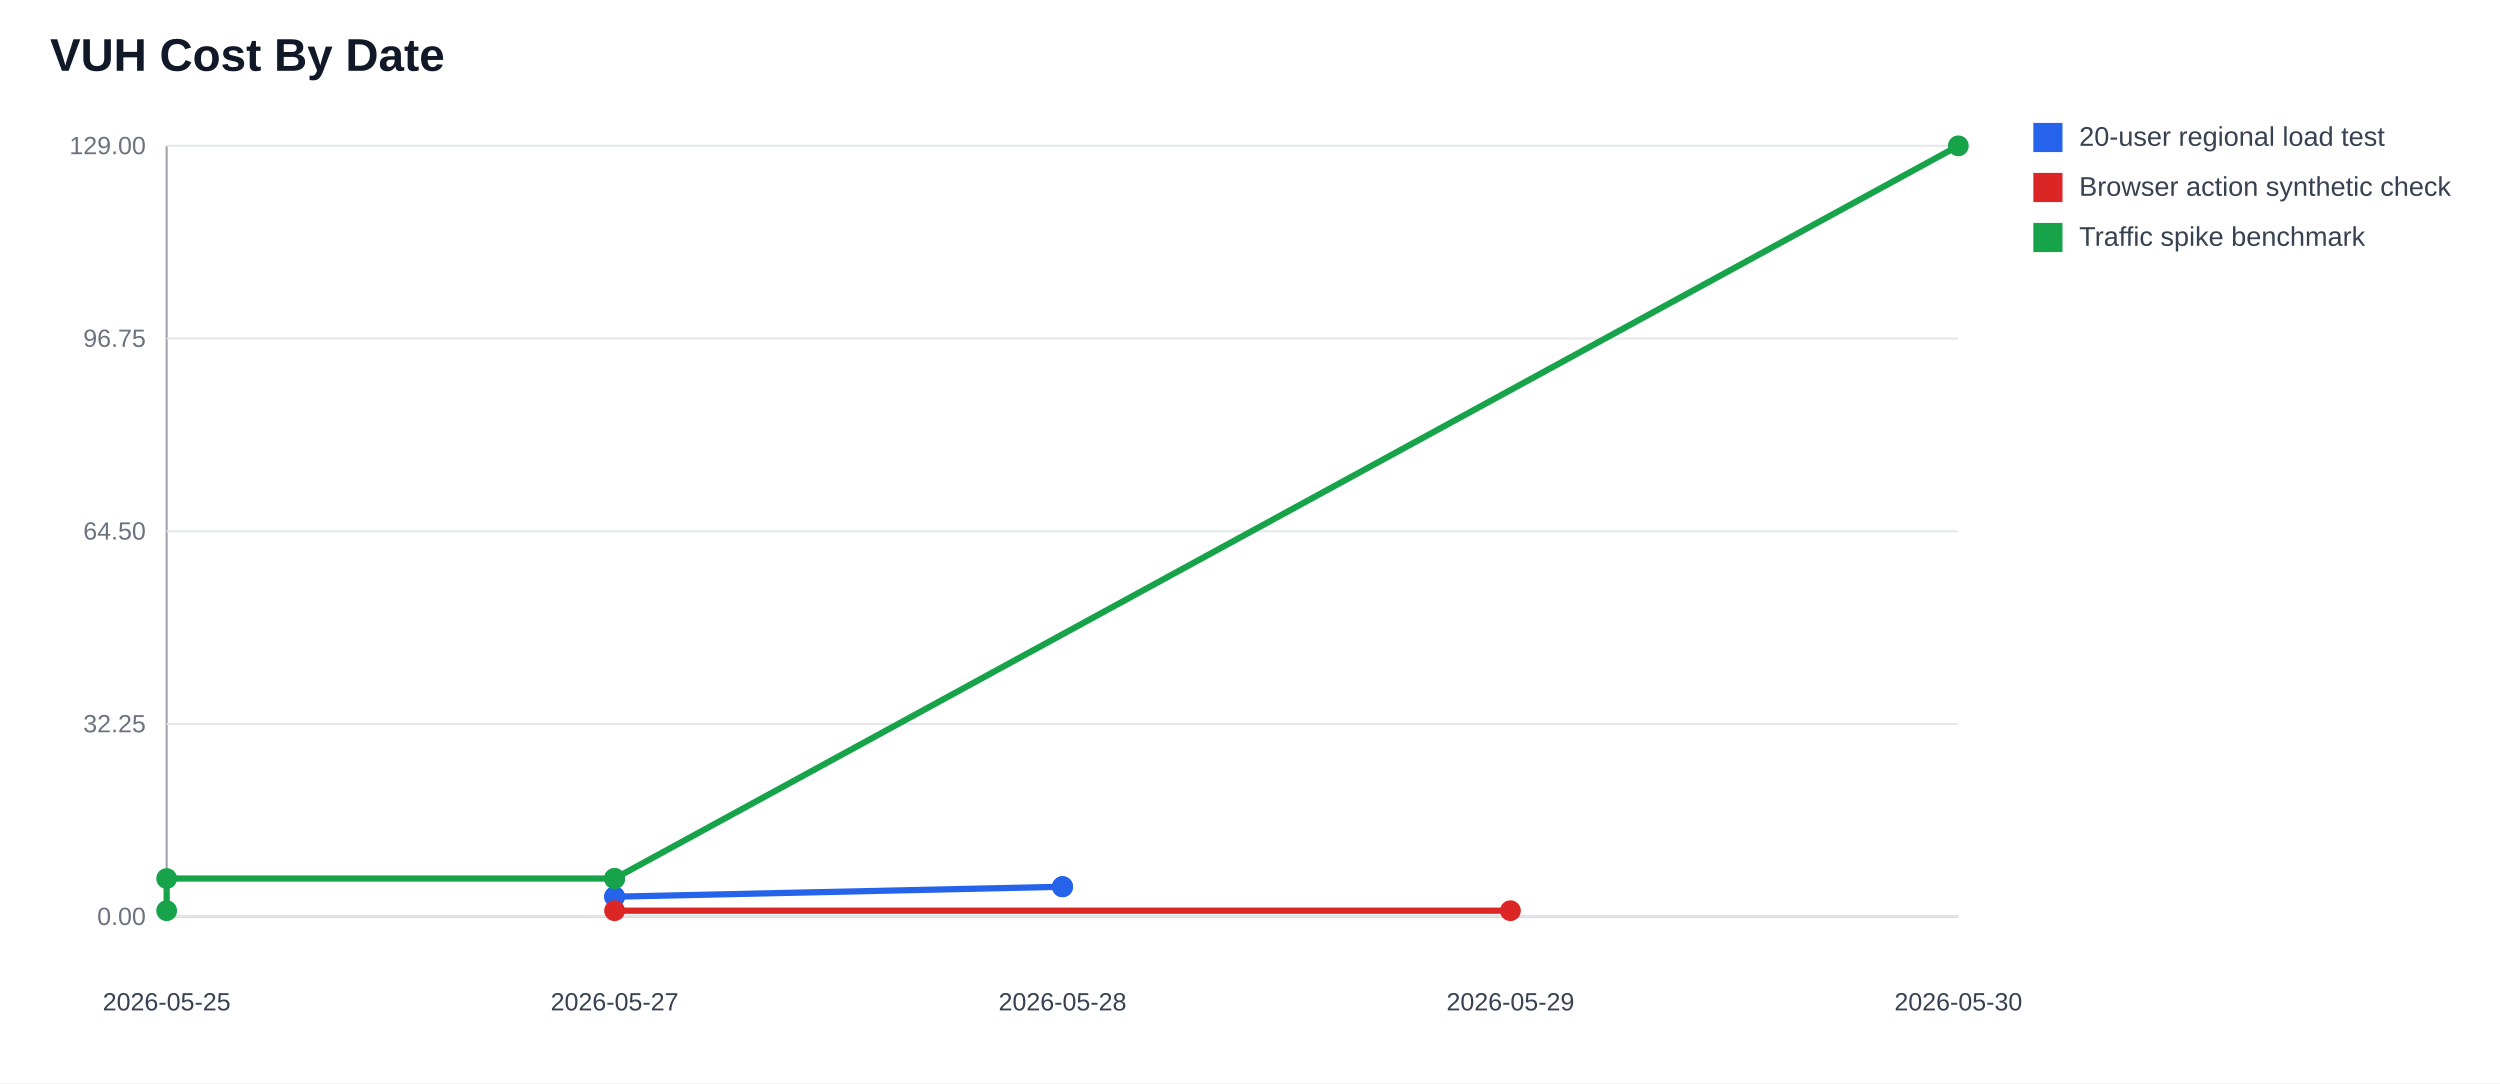
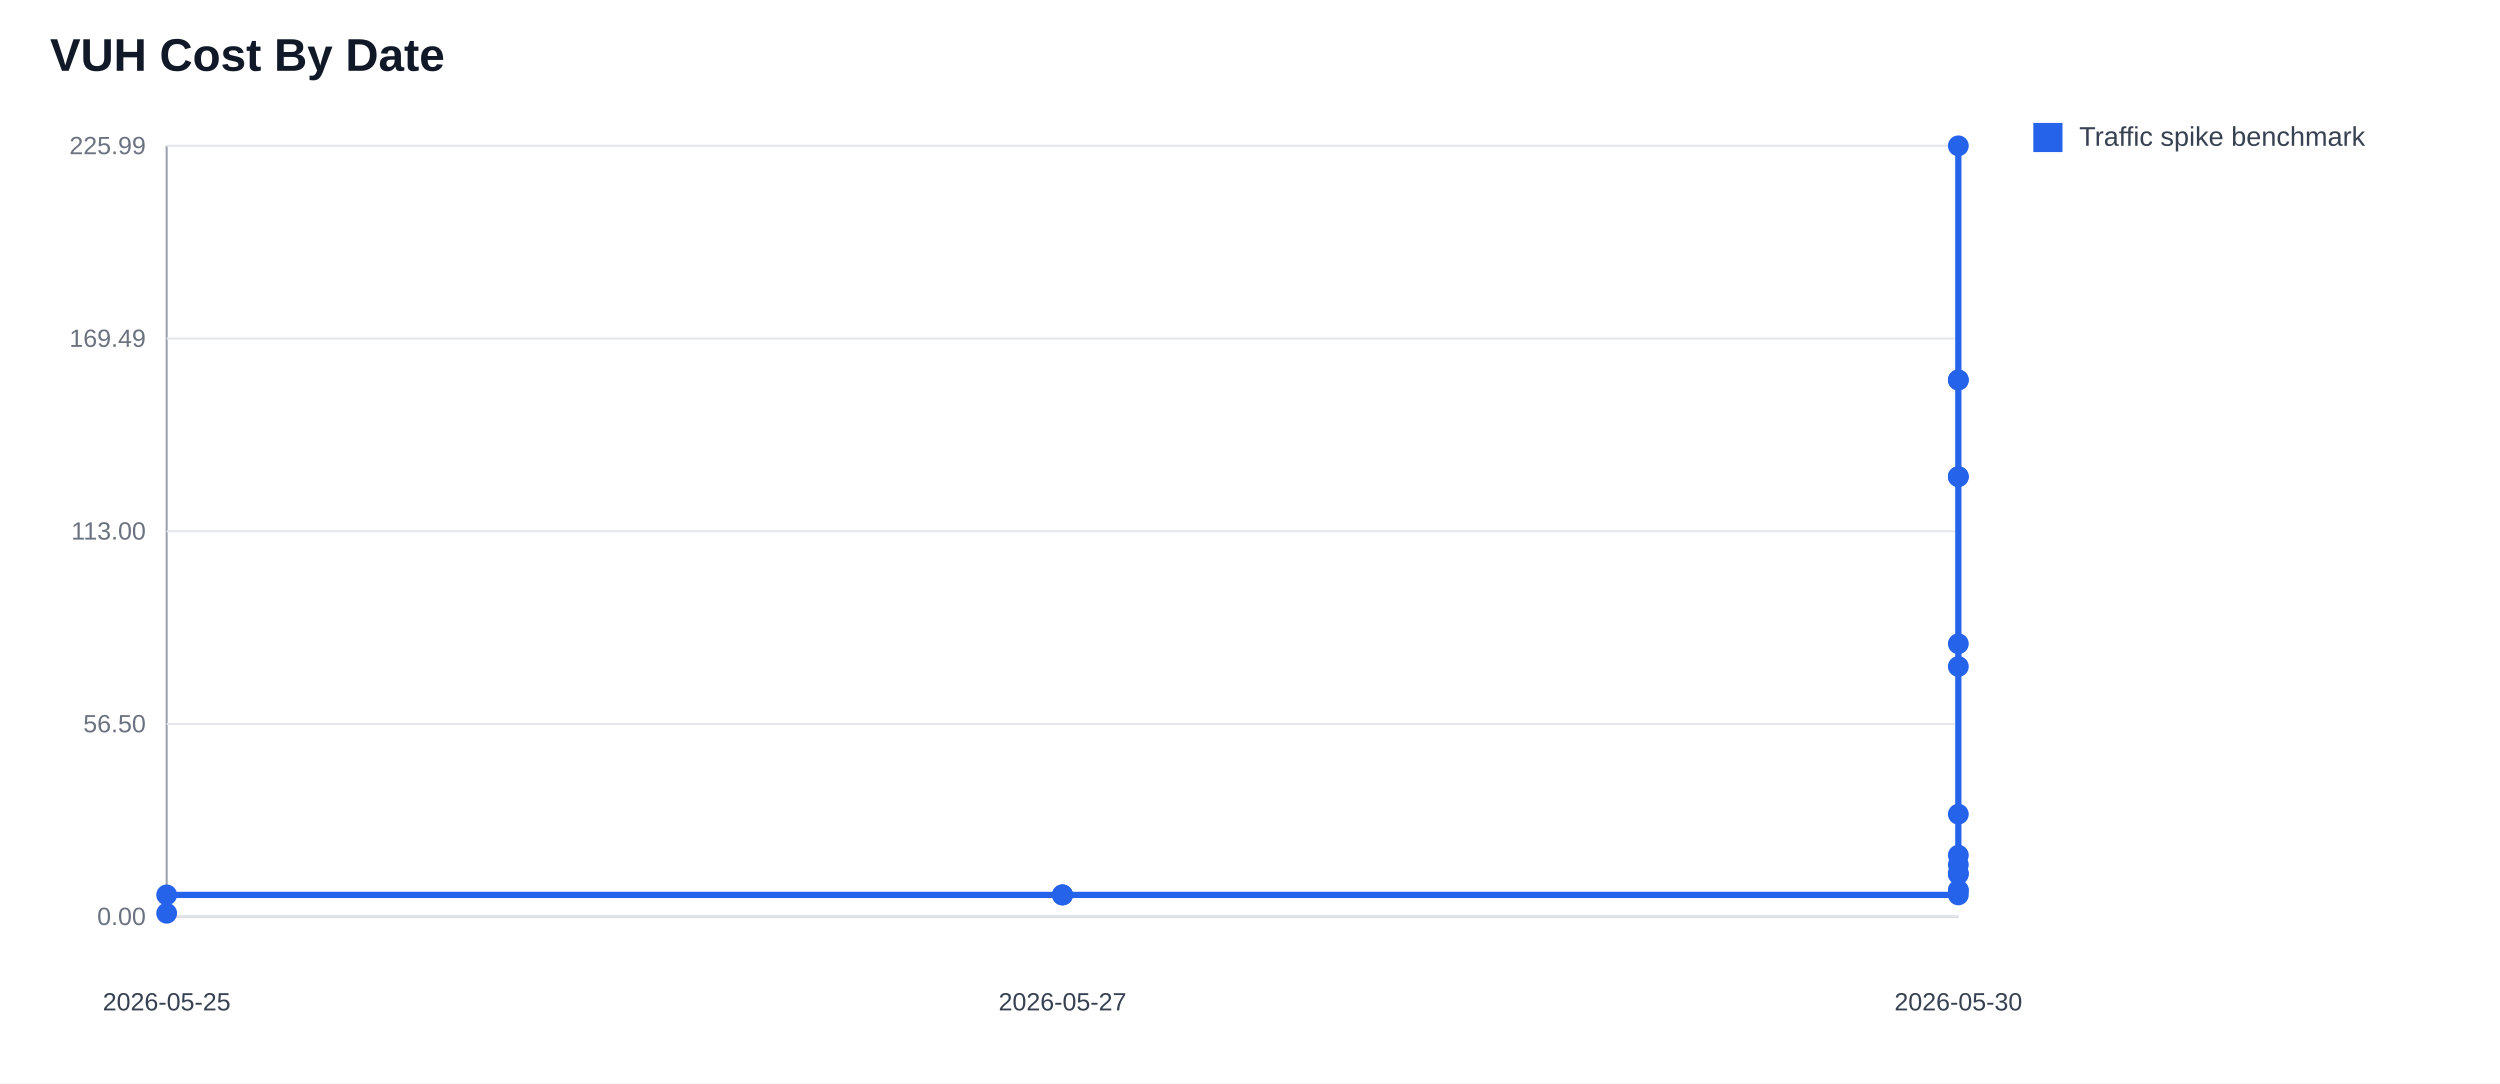
<svg xmlns="http://www.w3.org/2000/svg" width="1200" height="520" viewBox="0 0 1200 520" role="img" aria-label="VUH Cost By Date">
  <rect width="100%" height="100%" fill="#ffffff" />
  <text x="24" y="34" font-family="Arial, sans-serif" font-size="22" font-weight="700" fill="#111827">VUH Cost By Date</text>
  <line x1="80" y1="440" x2="940" y2="440" stroke="#9ca3af" />
  <line x1="80" y1="70" x2="80" y2="440" stroke="#9ca3af" />
  <line x1="80" y1="440" x2="940" y2="440" stroke="#e5e7eb" />
  <text x="70" y="444" text-anchor="end" font-family="Arial, sans-serif" font-size="12" fill="#6b7280">0.00</text>
  <line x1="80" y1="347.5" x2="940" y2="347.5" stroke="#e5e7eb" />
-   <text x="70" y="351.5" text-anchor="end" font-family="Arial, sans-serif" font-size="12" fill="#6b7280">32.25</text>
+   <text x="70" y="351.5" text-anchor="end" font-family="Arial, sans-serif" font-size="12" fill="#6b7280">56.50</text>
  <line x1="80" y1="255" x2="940" y2="255" stroke="#e5e7eb" />
-   <text x="70" y="259" text-anchor="end" font-family="Arial, sans-serif" font-size="12" fill="#6b7280">64.50</text>
+   <text x="70" y="259" text-anchor="end" font-family="Arial, sans-serif" font-size="12" fill="#6b7280">113.00</text>
  <line x1="80" y1="162.5" x2="940" y2="162.5" stroke="#e5e7eb" />
-   <text x="70" y="166.5" text-anchor="end" font-family="Arial, sans-serif" font-size="12" fill="#6b7280">96.75</text>
+   <text x="70" y="166.5" text-anchor="end" font-family="Arial, sans-serif" font-size="12" fill="#6b7280">169.49</text>
  <line x1="80" y1="70" x2="940" y2="70" stroke="#e5e7eb" />
-   <text x="70" y="74" text-anchor="end" font-family="Arial, sans-serif" font-size="12" fill="#6b7280">129.00</text>
+   <text x="70" y="74" text-anchor="end" font-family="Arial, sans-serif" font-size="12" fill="#6b7280">225.99</text>
  <text x="80" y="485" text-anchor="middle" font-family="Arial, sans-serif" font-size="12" fill="#374151">2026-05-25</text>
-   <text x="295" y="485" text-anchor="middle" font-family="Arial, sans-serif" font-size="12" fill="#374151">2026-05-27</text>
-   <text x="510" y="485" text-anchor="middle" font-family="Arial, sans-serif" font-size="12" fill="#374151">2026-05-28</text>
-   <text x="725" y="485" text-anchor="middle" font-family="Arial, sans-serif" font-size="12" fill="#374151">2026-05-29</text>
+   <text x="510" y="485" text-anchor="middle" font-family="Arial, sans-serif" font-size="12" fill="#374151">2026-05-27</text>
  <text x="940" y="485" text-anchor="middle" font-family="Arial, sans-serif" font-size="12" fill="#374151">2026-05-30</text>
-   <polyline points="295,430.42 295,430.42 510,425.63 510,425.63 510,425.63" fill="none" stroke="#2563eb" stroke-width="3" />
-   <circle cx="295" cy="430.42" r="5" fill="#2563eb" />
-   <circle cx="295" cy="430.42" r="5" fill="#2563eb" />
-   <circle cx="510" cy="425.63" r="5" fill="#2563eb" />
-   <circle cx="510" cy="425.63" r="5" fill="#2563eb" />
-   <circle cx="510" cy="425.63" r="5" fill="#2563eb" />
+   <polyline points="80,438.363 80,429.554 510,429.554 510,429.554 510,429.554 940,429.554 940,419.125 940,410.513 940,319.925 940,182.397 940,427.344 940,182.397 940,415.048 940,419.682 940,309.004 940,427.344 940,390.801 940,70 940,228.796 940,228.796" fill="none" stroke="#2563eb" stroke-width="3" />
+   <circle cx="80" cy="438.363" r="5" fill="#2563eb" />
+   <circle cx="80" cy="429.554" r="5" fill="#2563eb" />
+   <circle cx="510" cy="429.554" r="5" fill="#2563eb" />
+   <circle cx="510" cy="429.554" r="5" fill="#2563eb" />
+   <circle cx="510" cy="429.554" r="5" fill="#2563eb" />
+   <circle cx="940" cy="429.554" r="5" fill="#2563eb" />
+   <circle cx="940" cy="419.125" r="5" fill="#2563eb" />
+   <circle cx="940" cy="410.513" r="5" fill="#2563eb" />
+   <circle cx="940" cy="319.925" r="5" fill="#2563eb" />
+   <circle cx="940" cy="182.397" r="5" fill="#2563eb" />
+   <circle cx="940" cy="427.344" r="5" fill="#2563eb" />
+   <circle cx="940" cy="182.397" r="5" fill="#2563eb" />
+   <circle cx="940" cy="415.048" r="5" fill="#2563eb" />
+   <circle cx="940" cy="419.682" r="5" fill="#2563eb" />
+   <circle cx="940" cy="309.004" r="5" fill="#2563eb" />
+   <circle cx="940" cy="427.344" r="5" fill="#2563eb" />
+   <circle cx="940" cy="390.801" r="5" fill="#2563eb" />
+   <circle cx="940" cy="70" r="5" fill="#2563eb" />
+   <circle cx="940" cy="228.796" r="5" fill="#2563eb" />
+   <circle cx="940" cy="228.796" r="5" fill="#2563eb" />
  <rect x="976" y="59" width="14" height="14" fill="#2563eb" />
-   <text x="998" y="70" font-family="Arial, sans-serif" font-size="13" fill="#374151">20-user regional load test</text>
-   <polyline points="295,437.132 725,437.132" fill="none" stroke="#dc2626" stroke-width="3" />
-   <circle cx="295" cy="437.132" r="5" fill="#dc2626" />
-   <circle cx="725" cy="437.132" r="5" fill="#dc2626" />
-   <rect x="976" y="83" width="14" height="14" fill="#dc2626" />
-   <text x="998" y="94" font-family="Arial, sans-serif" font-size="13" fill="#374151">Browser action synthetic check</text>
-   <polyline points="80,437.132 80,421.701 295,421.701 295,421.701 295,421.701 940,70" fill="none" stroke="#16a34a" stroke-width="3" />
-   <circle cx="80" cy="437.132" r="5" fill="#16a34a" />
-   <circle cx="80" cy="421.701" r="5" fill="#16a34a" />
-   <circle cx="295" cy="421.701" r="5" fill="#16a34a" />
-   <circle cx="295" cy="421.701" r="5" fill="#16a34a" />
-   <circle cx="295" cy="421.701" r="5" fill="#16a34a" />
-   <circle cx="940" cy="70" r="5" fill="#16a34a" />
-   <rect x="976" y="107" width="14" height="14" fill="#16a34a" />
-   <text x="998" y="118" font-family="Arial, sans-serif" font-size="13" fill="#374151">Traffic spike benchmark</text>
+   <text x="998" y="70" font-family="Arial, sans-serif" font-size="13" fill="#374151">Traffic spike benchmark</text>
</svg>
